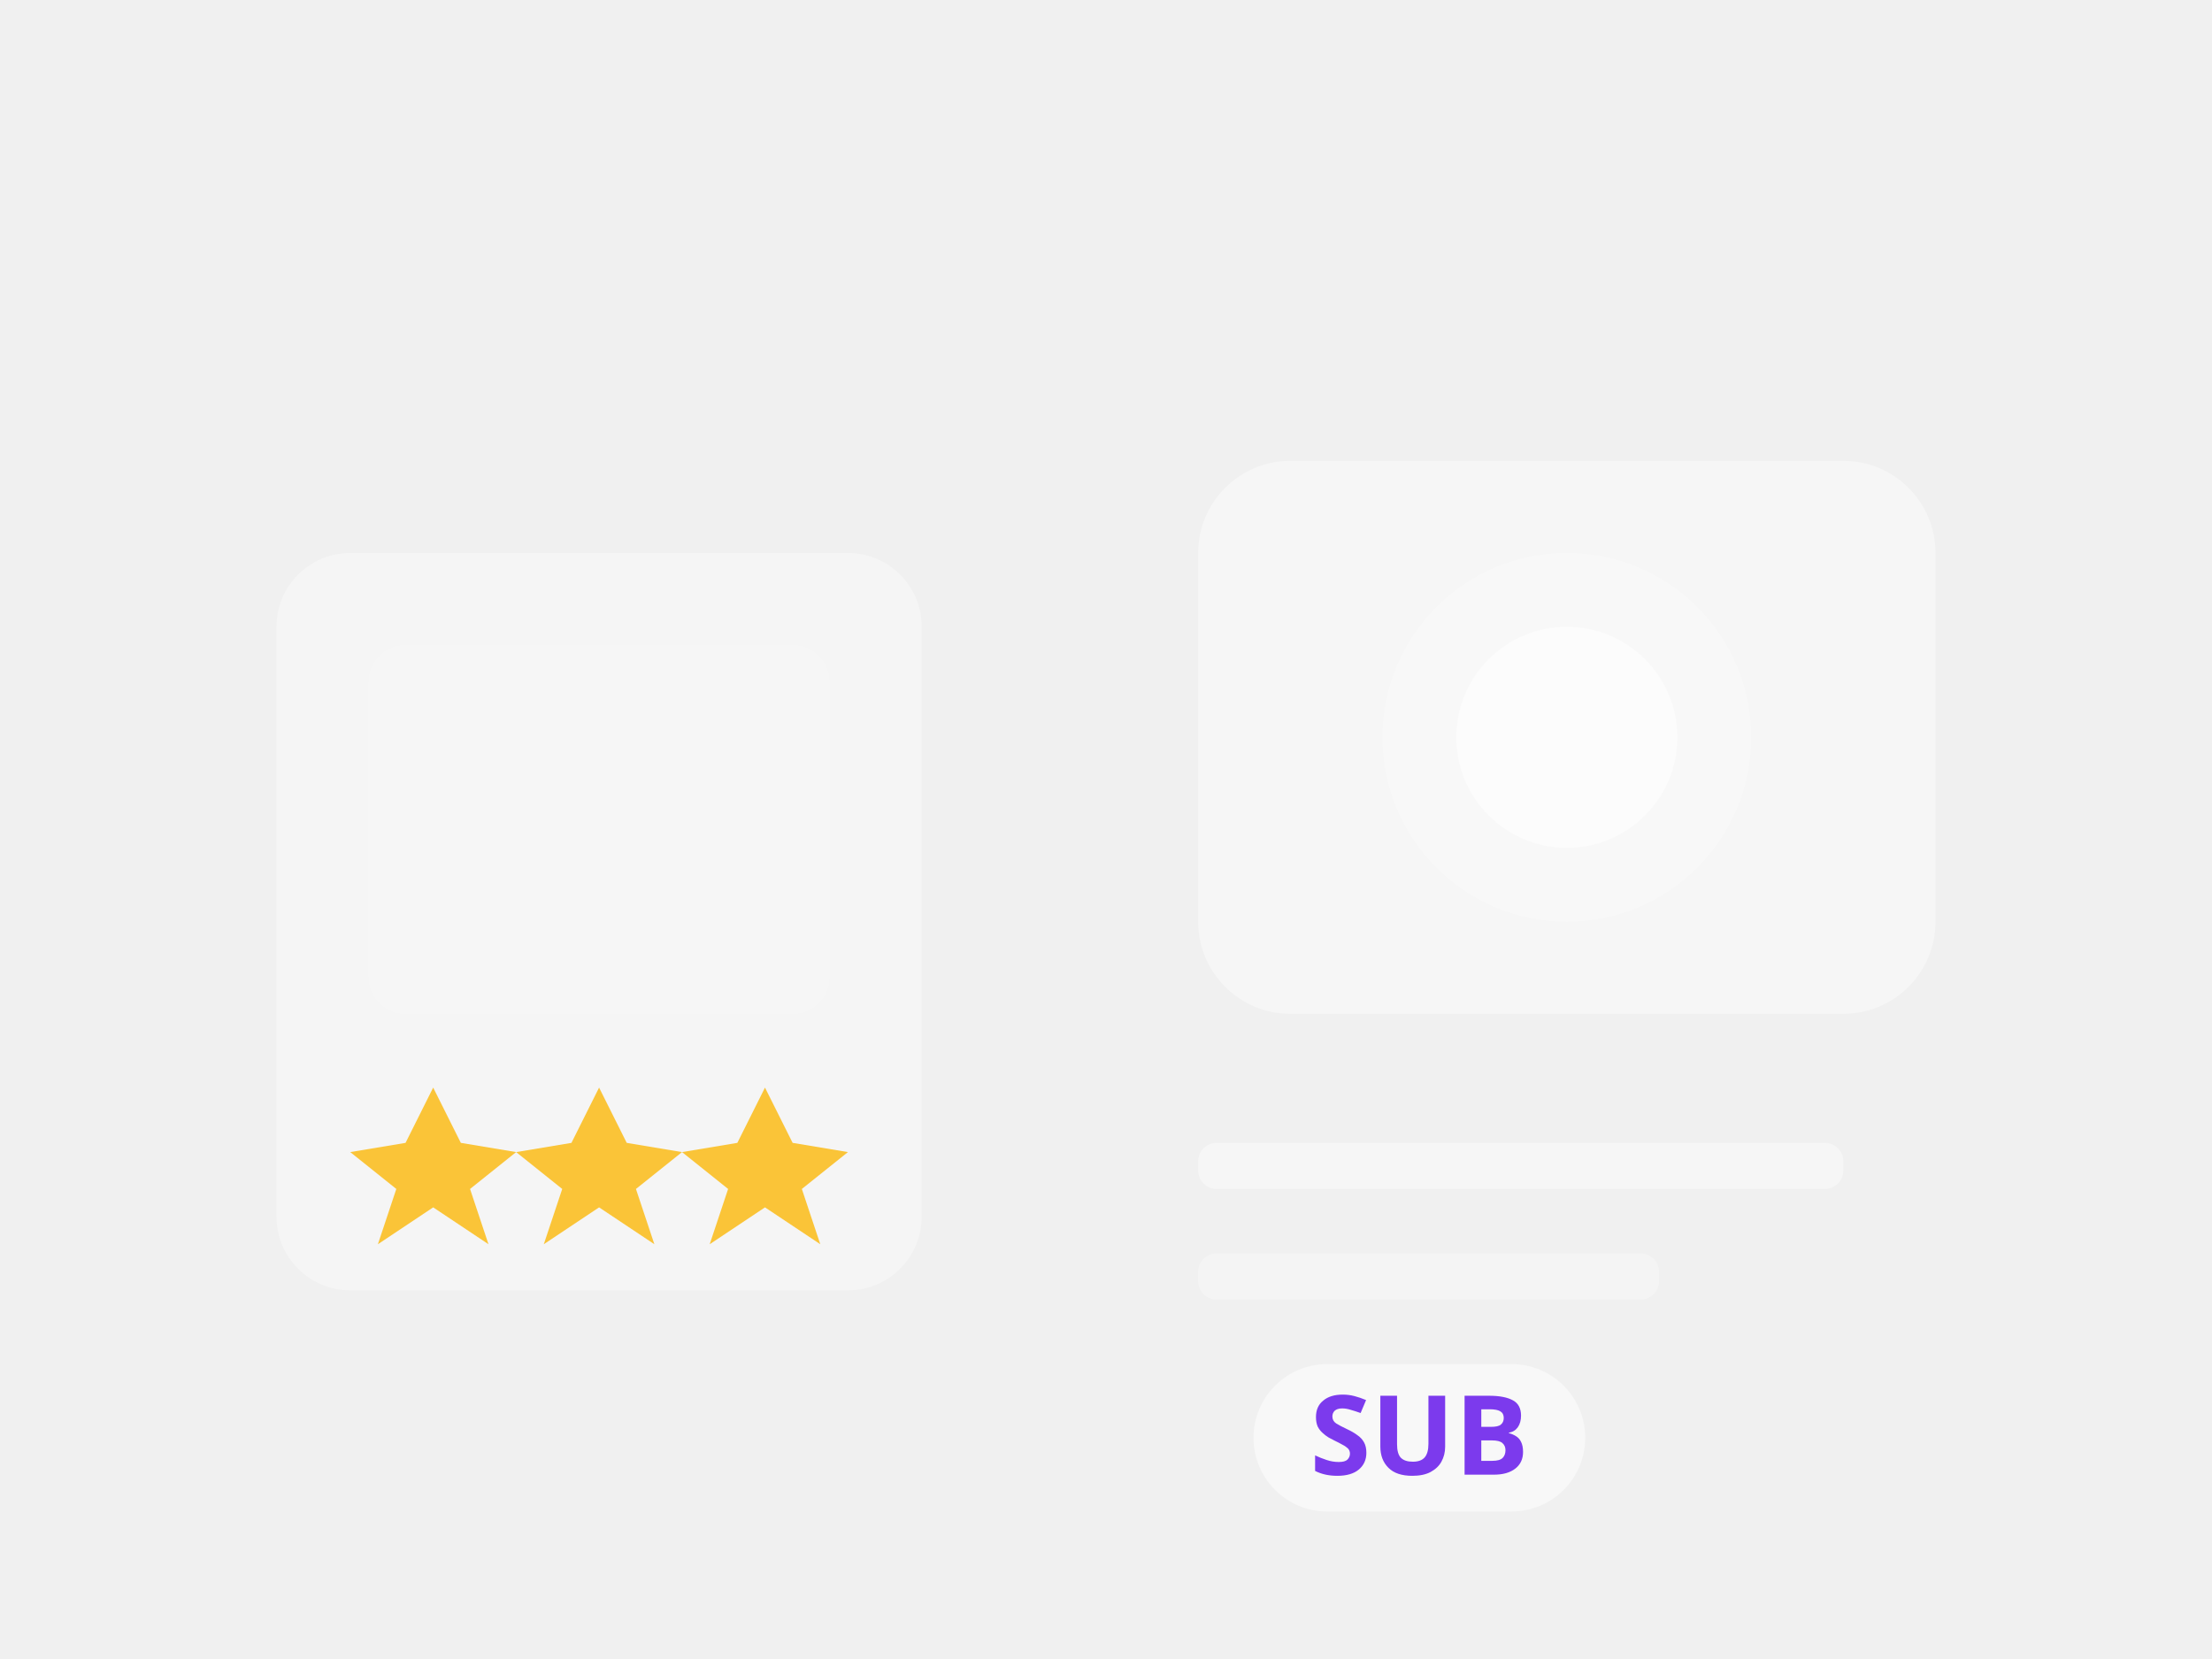
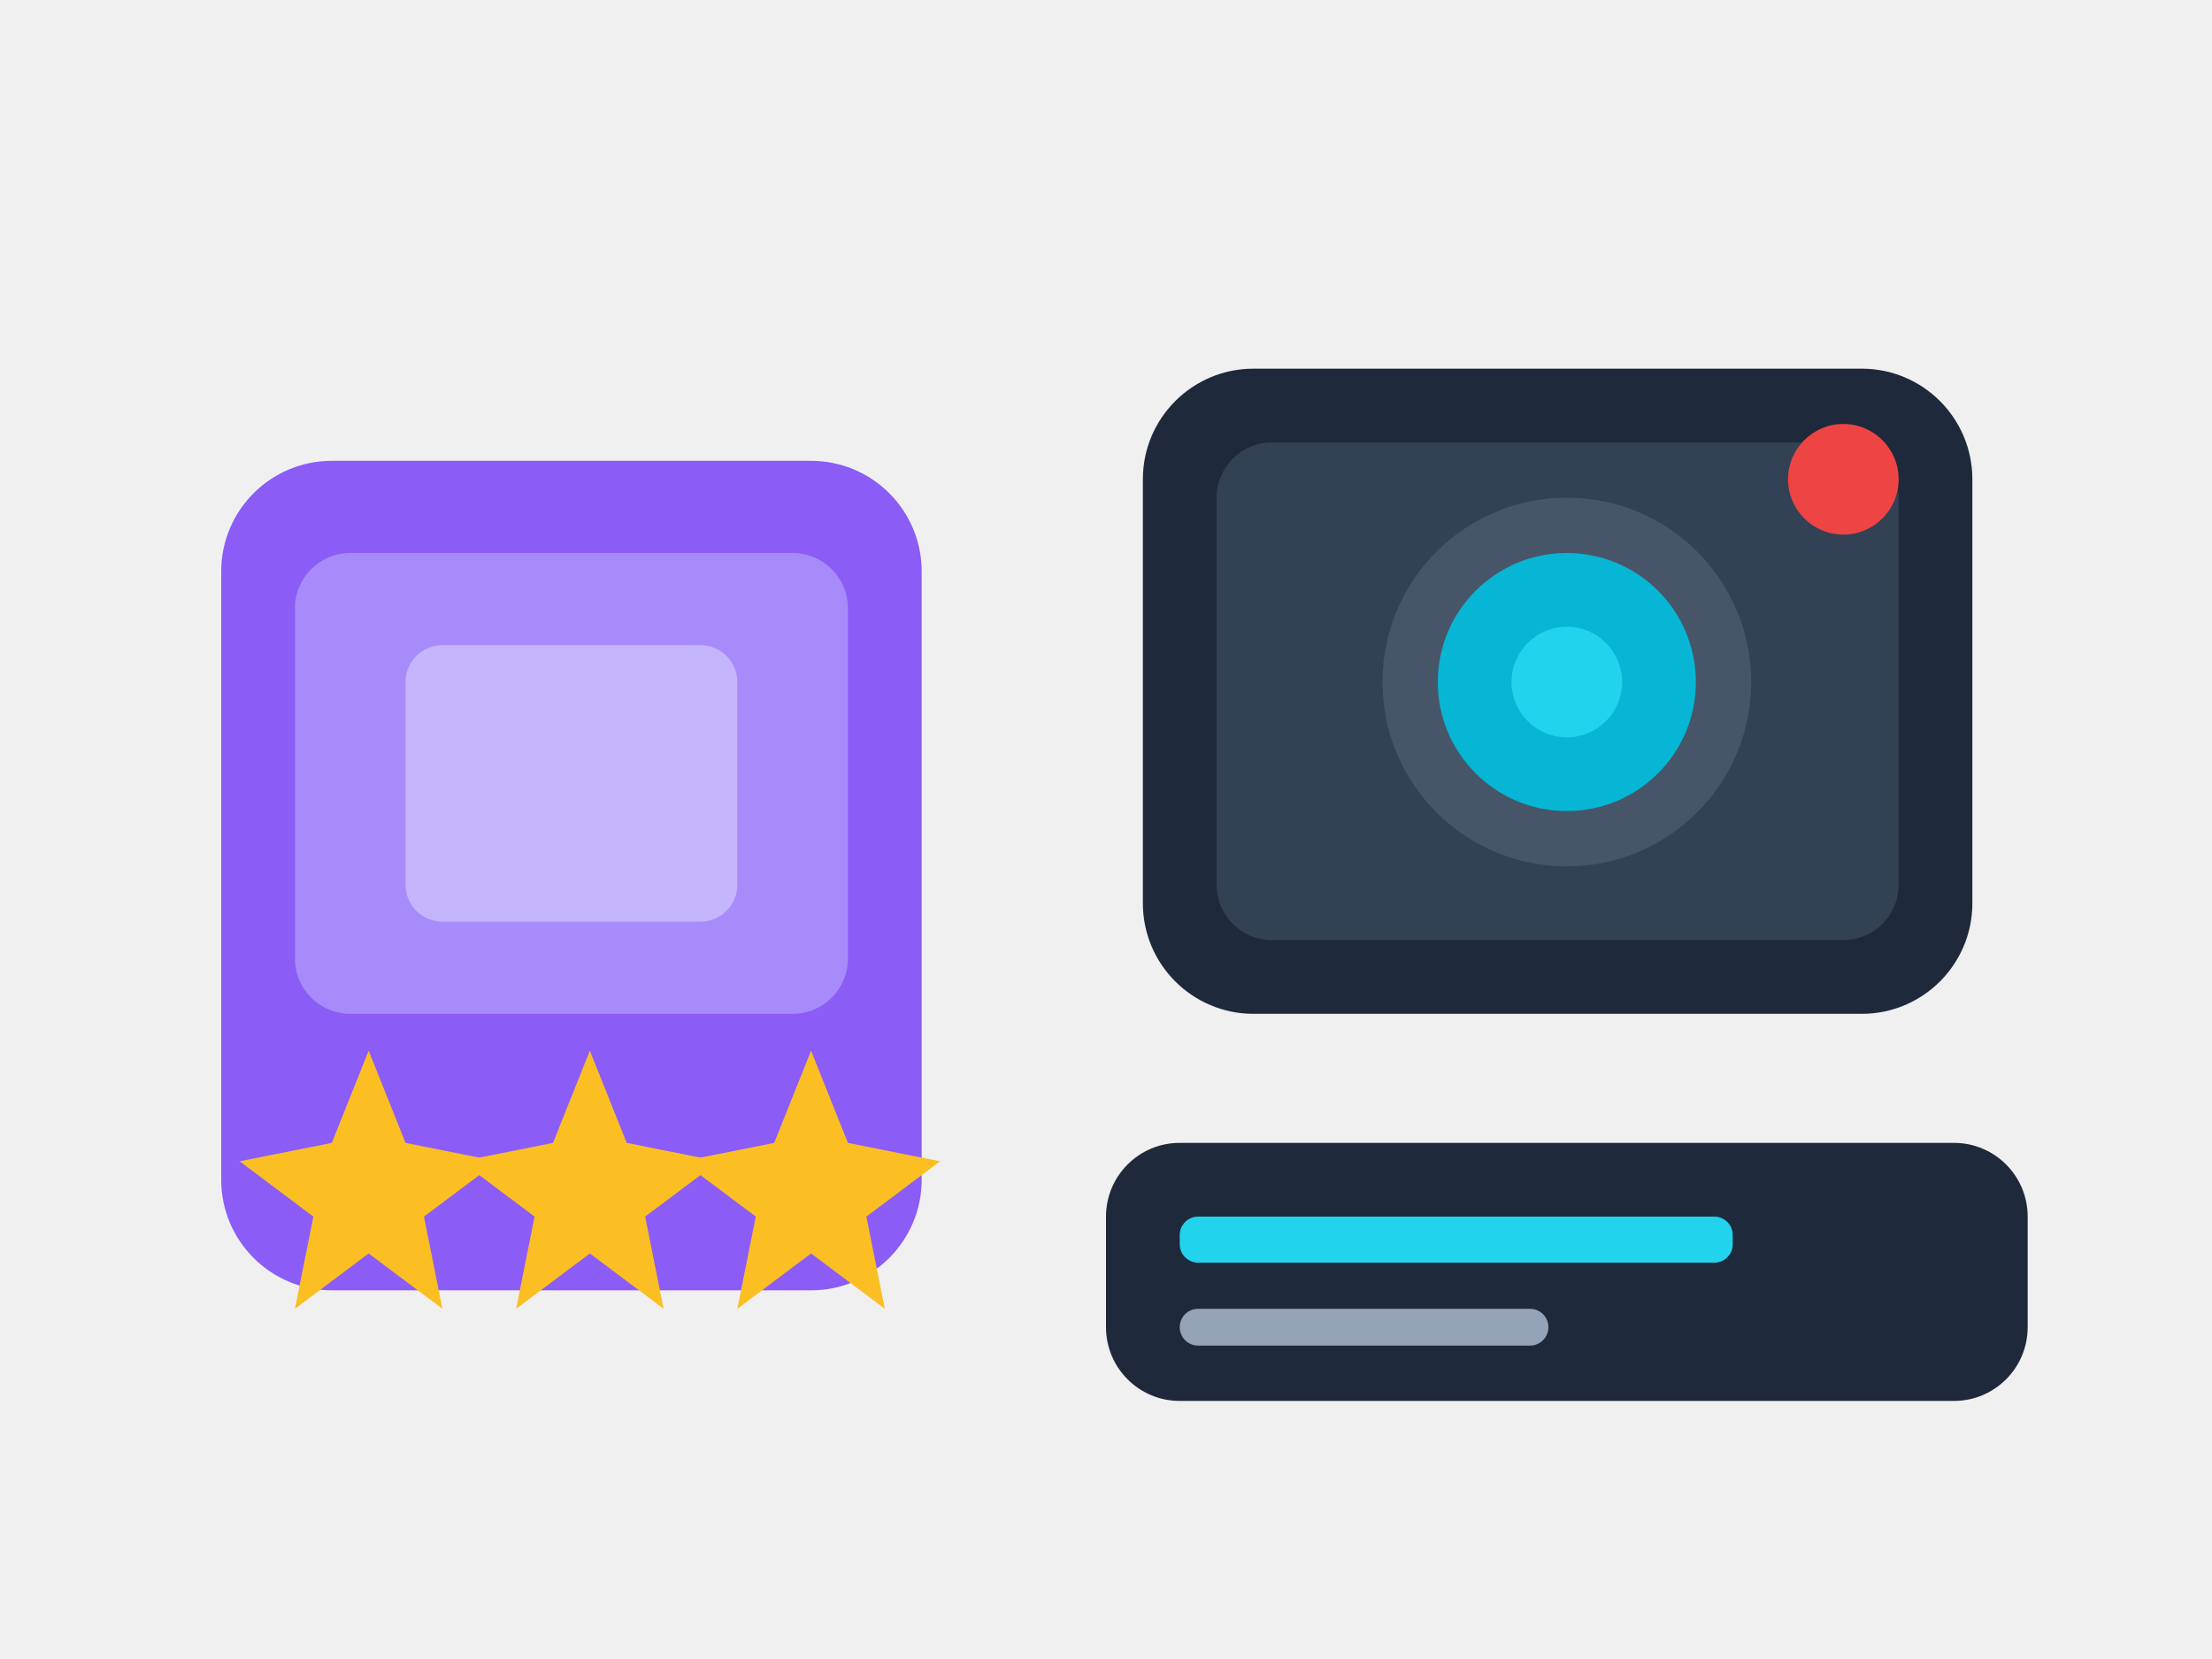
<svg xmlns="http://www.w3.org/2000/svg" viewBox="0 0 120 90" fill="none">
-   <rect x="15" y="30" width="35" height="40" rx="4" fill="white" opacity="0.35" />
-   <rect x="20" y="35" width="25" height="20" rx="2" fill="white" opacity="0.15" />
-   <path d="M22 62 L23.5 59 L25 62 L28 62.5 L25.5 64.5 L26.5 67.5 L23.5 65.5 L20.5 67.5 L21.5 64.5 L19 62.5Z" fill="#fbbf24" opacity="0.9" />
-   <path d="M31 62 L32.5 59 L34 62 L37 62.5 L34.5 64.5 L35.5 67.5 L32.5 65.5 L29.5 67.5 L30.5 64.5 L28 62.5Z" fill="#fbbf24" opacity="0.9" />
-   <path d="M40 62 L41.5 59 L43 62 L46 62.5 L43.5 64.5 L44.5 67.5 L41.5 65.5 L38.5 67.5 L39.5 64.5 L37 62.5Z" fill="#fbbf24" opacity="0.9" />
-   <rect x="65" y="25" width="40" height="30" rx="5" fill="white" opacity="0.4" />
-   <circle cx="85" cy="40" r="10" fill="white" opacity="0.25" />
-   <circle cx="85" cy="40" r="6" fill="white" opacity="0.5" />
-   <rect x="65" y="62" width="35" height="2.5" rx="1" fill="white" opacity="0.4" />
-   <rect x="65" y="68" width="25" height="2.5" rx="1" fill="white" opacity="0.3" />
-   <rect x="68" y="74" width="18" height="8" rx="4" fill="white" opacity="0.5" />
-   <text x="77" y="80" text-anchor="middle" fill="#7c3aed" font-size="6" font-weight="bold" font-family="sans-serif">SUB</text>
+   <rect x="12" y="25" width="38" height="45" rx="6" fill="#8b5cf6" />
+   <rect x="16" y="30" width="30" height="25" rx="3" fill="#a78bfa" />
+   <rect x="22" y="35" width="18" height="15" rx="2" fill="#c4b5fd" />
+   <path d="M18 62 L20 57 L22 62 L27 63 L23 66 L24 71 L20 68 L16 71 L17 66 L13 63Z" fill="#fbbf24" />
+   <path d="M30 62 L32 57 L34 62 L39 63 L35 66 L36 71 L32 68 L28 71 L29 66 L25 63Z" fill="#fbbf24" />
+   <path d="M42 62 L44 57 L46 62 L51 63 L47 66 L48 71 L44 68 L40 71 L41 66 L37 63Z" fill="#fbbf24" />
+   <rect x="62" y="20" width="45" height="35" rx="6" fill="#1e293b" />
+   <rect x="66" y="24" width="37" height="27" rx="3" fill="#334155" />
+   <circle cx="85" cy="37" r="10" fill="#475569" />
+   <circle cx="85" cy="37" r="7" fill="#06b6d4" />
+   <circle cx="85" cy="37" r="3" fill="#22d3ee" />
+   <circle cx="100" cy="26" r="3" fill="#ef4444" />
+   <rect x="60" y="62" width="50" height="14" rx="4" fill="#1e293b" />
+   <rect x="64" y="66" width="30" height="2.5" rx="1" fill="#22d3ee" />
+   <rect x="64" y="71" width="20" height="2" rx="1" fill="#94a3b8" />
</svg>
